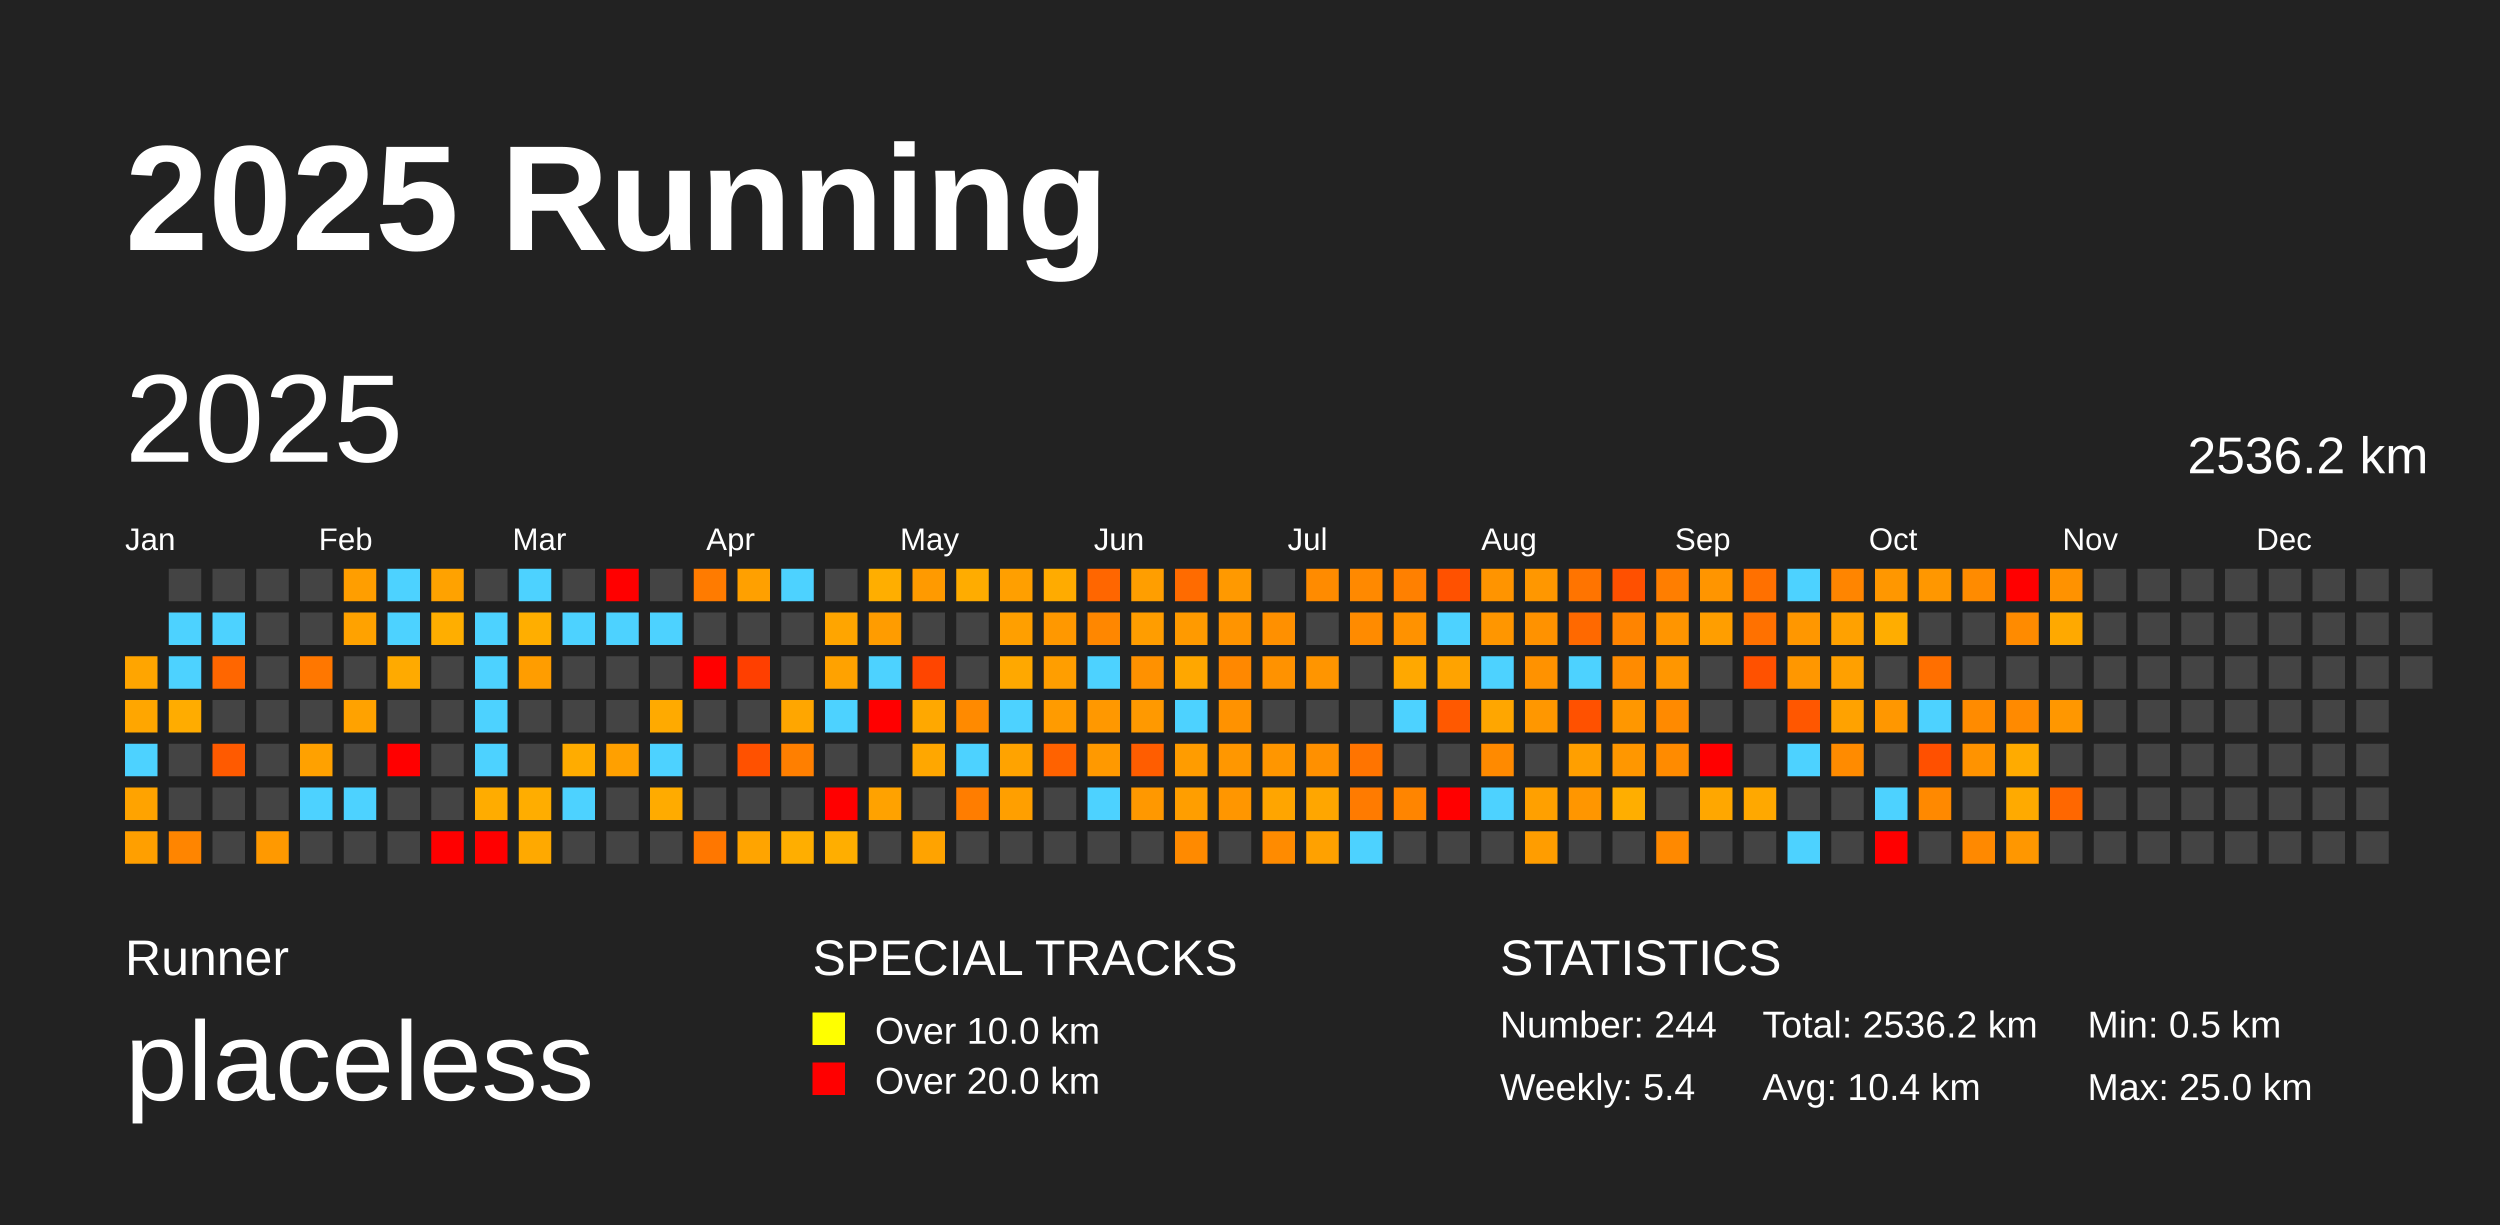
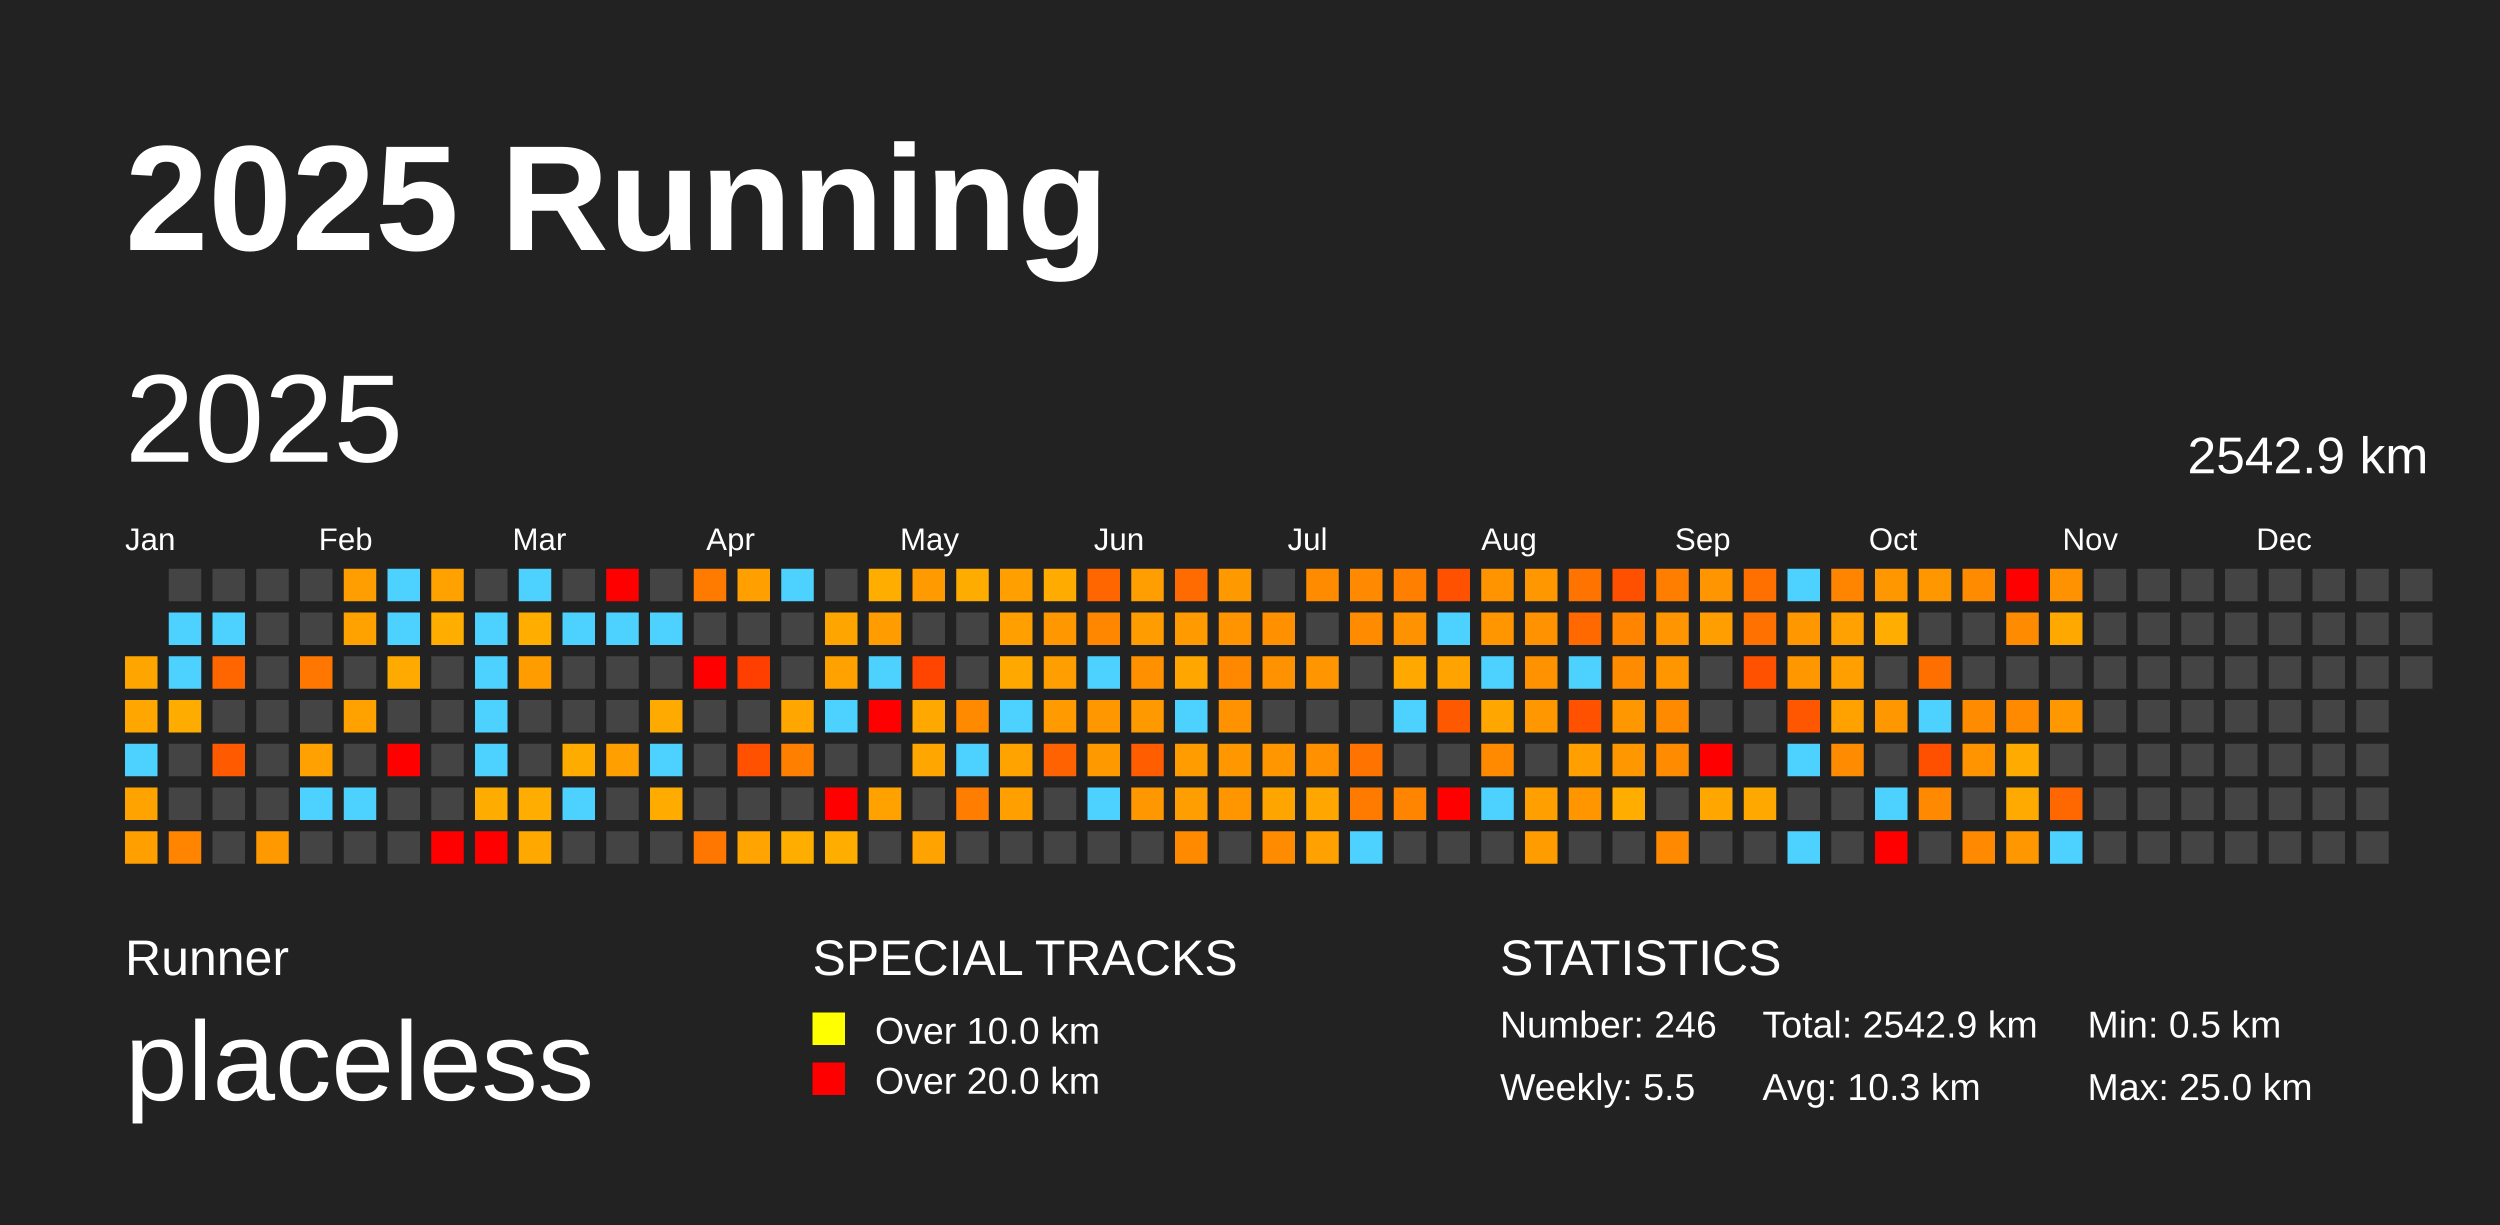
<svg xmlns="http://www.w3.org/2000/svg" baseProfile="full" height="98mm" version="1.1" viewBox="0,0,200,98" width="200mm">
  <defs />
  <rect fill="#222222" height="98" width="200" x="0" y="0" />
  <text fill="#FFFFFF" style="font-size:12px; font-family:Arial; font-weight:bold;" x="10" y="20">2025 Running</text>
  <text fill="#FFFFFF" style="font-size:4px; font-family:Arial" x="10" y="78">Runner</text>
  <text fill="#FFFFFF" style="font-size:9px; font-family:Arial" x="10" y="88">placeless</text>
  <text fill="#FFFFFF" style="font-size:4px; font-family:Arial" x="65" y="78">SPECIAL TRACKS</text>
  <rect fill="yellow" height="2.6" width="2.6" x="65" y="81" />
  <text fill="#FFFFFF" style="font-size:3px; font-family:Arial" x="70" y="83.5">Over 10.0 km</text>
  <rect fill="red" height="2.6" width="2.6" x="65" y="85" />
  <text fill="#FFFFFF" style="font-size:3px; font-family:Arial" x="70" y="87.5">Over 20.0 km</text>
  <text fill="#FFFFFF" style="font-size:4px; font-family:Arial" x="120" y="78">STATISTICS</text>
-   <text fill="#FFFFFF" style="font-size:3px; font-family:Arial" x="120" y="83">Number: 244</text>
-   <text fill="#FFFFFF" style="font-size:3px; font-family:Arial" x="120" y="88">Weekly: 5.4</text>
-   <text fill="#FFFFFF" style="font-size:3px; font-family:Arial" x="141" y="83">Total: 2536.2 km</text>
-   <text fill="#FFFFFF" style="font-size:3px; font-family:Arial" x="141" y="88">Avg: 10.4 km</text>
+   <text fill="#FFFFFF" style="font-size:3px; font-family:Arial" x="120" y="83">Number: 246</text>
+   <text fill="#FFFFFF" style="font-size:3px; font-family:Arial" x="120" y="88">Weekly: 5.5</text>
+   <text fill="#FFFFFF" style="font-size:3px; font-family:Arial" x="141" y="83">Total: 2542.9 km</text>
+   <text fill="#FFFFFF" style="font-size:3px; font-family:Arial" x="141" y="88">Avg: 10.3 km</text>
  <text fill="#FFFFFF" style="font-size:3px; font-family:Arial" x="167" y="83">Min: 0.5 km</text>
  <text fill="#FFFFFF" style="font-size:3px; font-family:Arial" x="167" y="88">Max: 25.0 km</text>
  <text dominant-baseline="hanging" fill="#FFFFFF" style="font-size:10.0px; font-family:Arial;" x="10" y="30">2025</text>
-   <text dominant-baseline="hanging" fill="#FFFFFF" style="font-size:4.125px; font-family:Arial;" x="175" y="35">2536.2 km</text>
+   <text dominant-baseline="hanging" fill="#FFFFFF" style="font-size:4.125px; font-family:Arial;" x="175" y="35">2542.9 km</text>
  <text fill="#FFFFFF" style="font-size:2.5px; font-family:Arial" x="10.0" y="44">Jan</text>
  <text fill="#FFFFFF" style="font-size:2.5px; font-family:Arial" x="25.5" y="44">Feb</text>
  <text fill="#FFFFFF" style="font-size:2.5px; font-family:Arial" x="41.0" y="44">Mar</text>
  <text fill="#FFFFFF" style="font-size:2.5px; font-family:Arial" x="56.5" y="44">Apr</text>
  <text fill="#FFFFFF" style="font-size:2.5px; font-family:Arial" x="72.0" y="44">May</text>
  <text fill="#FFFFFF" style="font-size:2.5px; font-family:Arial" x="87.5" y="44">Jun</text>
  <text fill="#FFFFFF" style="font-size:2.5px; font-family:Arial" x="103.0" y="44">Jul</text>
  <text fill="#FFFFFF" style="font-size:2.5px; font-family:Arial" x="118.5" y="44">Aug</text>
  <text fill="#FFFFFF" style="font-size:2.5px; font-family:Arial" x="134.0" y="44">Sep</text>
  <text fill="#FFFFFF" style="font-size:2.5px; font-family:Arial" x="149.5" y="44">Oct</text>
  <text fill="#FFFFFF" style="font-size:2.5px; font-family:Arial" x="165.0" y="44">Nov</text>
  <text fill="#FFFFFF" style="font-size:2.5px; font-family:Arial" x="180.5" y="44">Dec</text>
  <rect fill="#ffa500" height="2.6" width="2.6" x="10.0" y="52.5" />
  <rect fill="#ffa600" height="2.6" width="2.6" x="10.0" y="56.0" />
  <rect fill="#4dd2ff" height="2.6" width="2.6" x="10.0" y="59.5" />
  <rect fill="#ffa300" height="2.6" width="2.6" x="10.0" y="63.0" />
  <rect fill="#ff9f00" height="2.6" width="2.6" x="10.0" y="66.5" />
  <rect fill="#444444" height="2.6" width="2.6" x="13.5" y="45.5" />
  <rect fill="#4dd2ff" height="2.6" width="2.6" x="13.5" y="49.0" />
  <rect fill="#4dd2ff" height="2.6" width="2.6" x="13.5" y="52.5" />
  <rect fill="#ffac00" height="2.6" width="2.6" x="13.5" y="56.0" />
  <rect fill="#444444" height="2.6" width="2.6" x="13.5" y="59.5" />
  <rect fill="#444444" height="2.6" width="2.6" x="13.5" y="63.0" />
  <rect fill="#ff8500" height="2.6" width="2.6" x="13.5" y="66.5" />
  <rect fill="#444444" height="2.6" width="2.6" x="17.0" y="45.5" />
  <rect fill="#4dd2ff" height="2.6" width="2.6" x="17.0" y="49.0" />
  <rect fill="#ff6600" height="2.6" width="2.6" x="17.0" y="52.5" />
  <rect fill="#444444" height="2.6" width="2.6" x="17.0" y="56.0" />
  <rect fill="#ff5a00" height="2.6" width="2.6" x="17.0" y="59.5" />
  <rect fill="#444444" height="2.6" width="2.6" x="17.0" y="63.0" />
  <rect fill="#444444" height="2.6" width="2.6" x="17.0" y="66.5" />
  <rect fill="#444444" height="2.6" width="2.6" x="20.5" y="45.5" />
  <rect fill="#444444" height="2.6" width="2.6" x="20.5" y="49.0" />
  <rect fill="#444444" height="2.6" width="2.6" x="20.5" y="52.5" />
  <rect fill="#444444" height="2.6" width="2.6" x="20.5" y="56.0" />
  <rect fill="#444444" height="2.6" width="2.6" x="20.5" y="59.5" />
  <rect fill="#444444" height="2.6" width="2.6" x="20.5" y="63.0" />
  <rect fill="#ff9900" height="2.6" width="2.6" x="20.5" y="66.5" />
  <rect fill="#444444" height="2.6" width="2.6" x="24.0" y="45.5" />
  <rect fill="#444444" height="2.6" width="2.6" x="24.0" y="49.0" />
  <rect fill="#ff7700" height="2.6" width="2.6" x="24.0" y="52.5" />
  <rect fill="#444444" height="2.6" width="2.6" x="24.0" y="56.0" />
  <rect fill="#ffa100" height="2.6" width="2.6" x="24.0" y="59.5" />
  <rect fill="#4dd2ff" height="2.6" width="2.6" x="24.0" y="63.0" />
  <rect fill="#444444" height="2.6" width="2.6" x="24.0" y="66.5" />
  <rect fill="#ff9e00" height="2.6" width="2.6" x="27.5" y="45.5" />
  <rect fill="#ffa200" height="2.6" width="2.6" x="27.5" y="49.0" />
  <rect fill="#444444" height="2.6" width="2.6" x="27.5" y="52.5" />
  <rect fill="#ffa200" height="2.6" width="2.6" x="27.5" y="56.0" />
  <rect fill="#444444" height="2.6" width="2.6" x="27.5" y="59.5" />
  <rect fill="#4dd2ff" height="2.6" width="2.6" x="27.5" y="63.0" />
  <rect fill="#444444" height="2.6" width="2.6" x="27.5" y="66.5" />
  <rect fill="#4dd2ff" height="2.6" width="2.6" x="31.0" y="45.5" />
  <rect fill="#4dd2ff" height="2.6" width="2.6" x="31.0" y="49.0" />
  <rect fill="#ffaa00" height="2.6" width="2.6" x="31.0" y="52.5" />
  <rect fill="#444444" height="2.6" width="2.6" x="31.0" y="56.0" />
  <rect fill="red" height="2.6" width="2.6" x="31.0" y="59.5" />
  <rect fill="#444444" height="2.6" width="2.6" x="31.0" y="63.0" />
  <rect fill="#444444" height="2.6" width="2.6" x="31.0" y="66.5" />
  <rect fill="#ffa200" height="2.6" width="2.6" x="34.5" y="45.5" />
  <rect fill="#ffae00" height="2.6" width="2.6" x="34.5" y="49.0" />
  <rect fill="#444444" height="2.6" width="2.6" x="34.5" y="52.5" />
  <rect fill="#444444" height="2.6" width="2.6" x="34.5" y="56.0" />
  <rect fill="#444444" height="2.6" width="2.6" x="34.5" y="59.5" />
  <rect fill="#444444" height="2.6" width="2.6" x="34.5" y="63.0" />
  <rect fill="red" height="2.6" width="2.6" x="34.5" y="66.5" />
  <rect fill="#444444" height="2.6" width="2.6" x="38.0" y="45.5" />
  <rect fill="#4dd2ff" height="2.6" width="2.6" x="38.0" y="49.0" />
  <rect fill="#4dd2ff" height="2.6" width="2.6" x="38.0" y="52.5" />
  <rect fill="#4dd2ff" height="2.6" width="2.6" x="38.0" y="56.0" />
  <rect fill="#4dd2ff" height="2.6" width="2.6" x="38.0" y="59.5" />
  <rect fill="#ffac00" height="2.6" width="2.6" x="38.0" y="63.0" />
  <rect fill="red" height="2.6" width="2.6" x="38.0" y="66.5" />
  <rect fill="#4dd2ff" height="2.6" width="2.6" x="41.5" y="45.5" />
  <rect fill="#ffae00" height="2.6" width="2.6" x="41.5" y="49.0" />
  <rect fill="#ff9d00" height="2.6" width="2.6" x="41.5" y="52.5" />
  <rect fill="#444444" height="2.6" width="2.6" x="41.5" y="56.0" />
  <rect fill="#444444" height="2.6" width="2.6" x="41.5" y="59.5" />
  <rect fill="#ffad00" height="2.6" width="2.6" x="41.5" y="63.0" />
  <rect fill="#ffa900" height="2.6" width="2.6" x="41.5" y="66.5" />
  <rect fill="#444444" height="2.6" width="2.6" x="45.0" y="45.5" />
  <rect fill="#4dd2ff" height="2.6" width="2.6" x="45.0" y="49.0" />
  <rect fill="#444444" height="2.6" width="2.6" x="45.0" y="52.5" />
  <rect fill="#444444" height="2.6" width="2.6" x="45.0" y="56.0" />
  <rect fill="#ffac00" height="2.6" width="2.6" x="45.0" y="59.5" />
  <rect fill="#4dd2ff" height="2.6" width="2.6" x="45.0" y="63.0" />
  <rect fill="#444444" height="2.6" width="2.6" x="45.0" y="66.5" />
  <rect fill="red" height="2.6" width="2.6" x="48.5" y="45.5" />
  <rect fill="#4dd2ff" height="2.6" width="2.6" x="48.5" y="49.0" />
  <rect fill="#444444" height="2.6" width="2.6" x="48.5" y="52.5" />
  <rect fill="#444444" height="2.6" width="2.6" x="48.5" y="56.0" />
  <rect fill="#ffa000" height="2.6" width="2.6" x="48.5" y="59.5" />
  <rect fill="#444444" height="2.6" width="2.6" x="48.5" y="63.0" />
  <rect fill="#444444" height="2.6" width="2.6" x="48.5" y="66.5" />
  <rect fill="#444444" height="2.6" width="2.6" x="52.0" y="45.5" />
  <rect fill="#4dd2ff" height="2.6" width="2.6" x="52.0" y="49.0" />
  <rect fill="#444444" height="2.6" width="2.6" x="52.0" y="52.5" />
  <rect fill="#ffaa00" height="2.6" width="2.6" x="52.0" y="56.0" />
  <rect fill="#4dd2ff" height="2.6" width="2.6" x="52.0" y="59.5" />
  <rect fill="#ffab00" height="2.6" width="2.6" x="52.0" y="63.0" />
  <rect fill="#444444" height="2.6" width="2.6" x="52.0" y="66.5" />
  <rect fill="#ff7b00" height="2.6" width="2.6" x="55.5" y="45.5" />
  <rect fill="#444444" height="2.6" width="2.6" x="55.5" y="49.0" />
  <rect fill="red" height="2.6" width="2.6" x="55.5" y="52.5" />
  <rect fill="#444444" height="2.6" width="2.6" x="55.5" y="56.0" />
  <rect fill="#444444" height="2.6" width="2.6" x="55.5" y="59.5" />
  <rect fill="#444444" height="2.6" width="2.6" x="55.5" y="63.0" />
  <rect fill="#ff7700" height="2.6" width="2.6" x="55.5" y="66.5" />
  <rect fill="#ffa000" height="2.6" width="2.6" x="59.0" y="45.5" />
  <rect fill="#444444" height="2.6" width="2.6" x="59.0" y="49.0" />
  <rect fill="#ff3f00" height="2.6" width="2.6" x="59.0" y="52.5" />
  <rect fill="#444444" height="2.6" width="2.6" x="59.0" y="56.0" />
  <rect fill="#ff5100" height="2.6" width="2.6" x="59.0" y="59.5" />
  <rect fill="#444444" height="2.6" width="2.6" x="59.0" y="63.0" />
  <rect fill="#ffa400" height="2.6" width="2.6" x="59.0" y="66.5" />
  <rect fill="#4dd2ff" height="2.6" width="2.6" x="62.5" y="45.5" />
  <rect fill="#444444" height="2.6" width="2.6" x="62.5" y="49.0" />
  <rect fill="#444444" height="2.6" width="2.6" x="62.5" y="52.5" />
  <rect fill="#ffa600" height="2.6" width="2.6" x="62.5" y="56.0" />
  <rect fill="#ff7f00" height="2.6" width="2.6" x="62.5" y="59.5" />
  <rect fill="#444444" height="2.6" width="2.6" x="62.5" y="63.0" />
  <rect fill="#ffae00" height="2.6" width="2.6" x="62.5" y="66.5" />
  <rect fill="#444444" height="2.6" width="2.6" x="66.0" y="45.5" />
  <rect fill="#ffa500" height="2.6" width="2.6" x="66.0" y="49.0" />
  <rect fill="#ffa200" height="2.6" width="2.6" x="66.0" y="52.5" />
  <rect fill="#4dd2ff" height="2.6" width="2.6" x="66.0" y="56.0" />
  <rect fill="#444444" height="2.6" width="2.6" x="66.0" y="59.5" />
  <rect fill="red" height="2.6" width="2.6" x="66.0" y="63.0" />
  <rect fill="#ffae00" height="2.6" width="2.6" x="66.0" y="66.5" />
  <rect fill="#ffae00" height="2.6" width="2.6" x="69.5" y="45.5" />
  <rect fill="#ff9c00" height="2.6" width="2.6" x="69.5" y="49.0" />
  <rect fill="#4dd2ff" height="2.6" width="2.6" x="69.5" y="52.5" />
  <rect fill="red" height="2.6" width="2.6" x="69.5" y="56.0" />
  <rect fill="#444444" height="2.6" width="2.6" x="69.5" y="59.5" />
  <rect fill="#ffa200" height="2.6" width="2.6" x="69.5" y="63.0" />
  <rect fill="#444444" height="2.6" width="2.6" x="69.5" y="66.5" />
  <rect fill="#ff9a00" height="2.6" width="2.6" x="73.0" y="45.5" />
  <rect fill="#444444" height="2.6" width="2.6" x="73.0" y="49.0" />
  <rect fill="#ff4500" height="2.6" width="2.6" x="73.0" y="52.5" />
  <rect fill="#ffa800" height="2.6" width="2.6" x="73.0" y="56.0" />
  <rect fill="#ffa700" height="2.6" width="2.6" x="73.0" y="59.5" />
  <rect fill="#444444" height="2.6" width="2.6" x="73.0" y="63.0" />
  <rect fill="#ffa300" height="2.6" width="2.6" x="73.0" y="66.5" />
  <rect fill="#ffac00" height="2.6" width="2.6" x="76.5" y="45.5" />
  <rect fill="#444444" height="2.6" width="2.6" x="76.5" y="49.0" />
  <rect fill="#444444" height="2.6" width="2.6" x="76.5" y="52.5" />
  <rect fill="#ff8a00" height="2.6" width="2.6" x="76.5" y="56.0" />
  <rect fill="#4dd2ff" height="2.6" width="2.6" x="76.5" y="59.5" />
  <rect fill="#ff7d00" height="2.6" width="2.6" x="76.5" y="63.0" />
  <rect fill="#444444" height="2.6" width="2.6" x="76.5" y="66.5" />
  <rect fill="#ff9f00" height="2.6" width="2.6" x="80.0" y="45.5" />
  <rect fill="#ff9f00" height="2.6" width="2.6" x="80.0" y="49.0" />
  <rect fill="#ffa800" height="2.6" width="2.6" x="80.0" y="52.5" />
  <rect fill="#4dd2ff" height="2.6" width="2.6" x="80.0" y="56.0" />
  <rect fill="#ffa300" height="2.6" width="2.6" x="80.0" y="59.5" />
  <rect fill="#ff9f00" height="2.6" width="2.6" x="80.0" y="63.0" />
  <rect fill="#444444" height="2.6" width="2.6" x="80.0" y="66.5" />
  <rect fill="#ffab00" height="2.6" width="2.6" x="83.5" y="45.5" />
  <rect fill="#ff9800" height="2.6" width="2.6" x="83.5" y="49.0" />
  <rect fill="#ff9e00" height="2.6" width="2.6" x="83.5" y="52.5" />
  <rect fill="#ff9b00" height="2.6" width="2.6" x="83.5" y="56.0" />
  <rect fill="#ff6200" height="2.6" width="2.6" x="83.5" y="59.5" />
  <rect fill="#444444" height="2.6" width="2.6" x="83.5" y="63.0" />
  <rect fill="#444444" height="2.6" width="2.6" x="83.5" y="66.5" />
  <rect fill="#ff6600" height="2.6" width="2.6" x="87.0" y="45.5" />
  <rect fill="#ff8700" height="2.6" width="2.6" x="87.0" y="49.0" />
  <rect fill="#4dd2ff" height="2.6" width="2.6" x="87.0" y="52.5" />
  <rect fill="#ff9800" height="2.6" width="2.6" x="87.0" y="56.0" />
  <rect fill="#ff9900" height="2.6" width="2.6" x="87.0" y="59.5" />
  <rect fill="#4dd2ff" height="2.6" width="2.6" x="87.0" y="63.0" />
  <rect fill="#444444" height="2.6" width="2.6" x="87.0" y="66.5" />
  <rect fill="#ff9e00" height="2.6" width="2.6" x="90.5" y="45.5" />
  <rect fill="#ff9d00" height="2.6" width="2.6" x="90.5" y="49.0" />
  <rect fill="#ff9100" height="2.6" width="2.6" x="90.5" y="52.5" />
  <rect fill="#ff9900" height="2.6" width="2.6" x="90.5" y="56.0" />
  <rect fill="#ff5d00" height="2.6" width="2.6" x="90.5" y="59.5" />
  <rect fill="#ff9800" height="2.6" width="2.6" x="90.5" y="63.0" />
  <rect fill="#444444" height="2.6" width="2.6" x="90.5" y="66.5" />
  <rect fill="#ff6b00" height="2.6" width="2.6" x="94.0" y="45.5" />
  <rect fill="#ff9a00" height="2.6" width="2.6" x="94.0" y="49.0" />
  <rect fill="#ffa700" height="2.6" width="2.6" x="94.0" y="52.5" />
  <rect fill="#4dd2ff" height="2.6" width="2.6" x="94.0" y="56.0" />
  <rect fill="#ff9c00" height="2.6" width="2.6" x="94.0" y="59.5" />
  <rect fill="#ff9e00" height="2.6" width="2.6" x="94.0" y="63.0" />
  <rect fill="#ff8a00" height="2.6" width="2.6" x="94.0" y="66.5" />
  <rect fill="#ff9900" height="2.6" width="2.6" x="97.5" y="45.5" />
  <rect fill="#ff9400" height="2.6" width="2.6" x="97.5" y="49.0" />
  <rect fill="#ff8800" height="2.6" width="2.6" x="97.5" y="52.5" />
  <rect fill="#ff9200" height="2.6" width="2.6" x="97.5" y="56.0" />
  <rect fill="#ff9700" height="2.6" width="2.6" x="97.5" y="59.5" />
  <rect fill="#ff9600" height="2.6" width="2.6" x="97.5" y="63.0" />
  <rect fill="#444444" height="2.6" width="2.6" x="97.5" y="66.5" />
  <rect fill="#444444" height="2.6" width="2.6" x="101.0" y="45.5" />
  <rect fill="#ff9000" height="2.6" width="2.6" x="101.0" y="49.0" />
  <rect fill="#ff9200" height="2.6" width="2.6" x="101.0" y="52.5" />
  <rect fill="#444444" height="2.6" width="2.6" x="101.0" y="56.0" />
  <rect fill="#ff9600" height="2.6" width="2.6" x="101.0" y="59.5" />
  <rect fill="#ffa500" height="2.6" width="2.6" x="101.0" y="63.0" />
  <rect fill="#ff8b00" height="2.6" width="2.6" x="101.0" y="66.5" />
  <rect fill="#ff8b00" height="2.6" width="2.6" x="104.5" y="45.5" />
  <rect fill="#444444" height="2.6" width="2.6" x="104.5" y="49.0" />
  <rect fill="#ff9500" height="2.6" width="2.6" x="104.5" y="52.5" />
  <rect fill="#444444" height="2.6" width="2.6" x="104.5" y="56.0" />
  <rect fill="#ff9000" height="2.6" width="2.6" x="104.5" y="59.5" />
  <rect fill="#ffa600" height="2.6" width="2.6" x="104.5" y="63.0" />
  <rect fill="#ffa100" height="2.6" width="2.6" x="104.5" y="66.5" />
  <rect fill="#ff8900" height="2.6" width="2.6" x="108.0" y="45.5" />
  <rect fill="#ff8b00" height="2.6" width="2.6" x="108.0" y="49.0" />
  <rect fill="#444444" height="2.6" width="2.6" x="108.0" y="52.5" />
  <rect fill="#444444" height="2.6" width="2.6" x="108.0" y="56.0" />
  <rect fill="#ff7400" height="2.6" width="2.6" x="108.0" y="59.5" />
  <rect fill="#ff7b00" height="2.6" width="2.6" x="108.0" y="63.0" />
  <rect fill="#4dd2ff" height="2.6" width="2.6" x="108.0" y="66.5" />
  <rect fill="#ff8000" height="2.6" width="2.6" x="111.5" y="45.5" />
  <rect fill="#ff9200" height="2.6" width="2.6" x="111.5" y="49.0" />
  <rect fill="#ffa800" height="2.6" width="2.6" x="111.5" y="52.5" />
  <rect fill="#4dd2ff" height="2.6" width="2.6" x="111.5" y="56.0" />
  <rect fill="#444444" height="2.6" width="2.6" x="111.5" y="59.5" />
  <rect fill="#ff8500" height="2.6" width="2.6" x="111.5" y="63.0" />
  <rect fill="#444444" height="2.6" width="2.6" x="111.5" y="66.5" />
  <rect fill="#ff5100" height="2.6" width="2.6" x="115.0" y="45.5" />
  <rect fill="#4dd2ff" height="2.6" width="2.6" x="115.0" y="49.0" />
  <rect fill="#ffa300" height="2.6" width="2.6" x="115.0" y="52.5" />
  <rect fill="#ff5900" height="2.6" width="2.6" x="115.0" y="56.0" />
  <rect fill="#444444" height="2.6" width="2.6" x="115.0" y="59.5" />
  <rect fill="red" height="2.6" width="2.6" x="115.0" y="63.0" />
  <rect fill="#444444" height="2.6" width="2.6" x="115.0" y="66.5" />
  <rect fill="#ff9400" height="2.6" width="2.6" x="118.5" y="45.5" />
  <rect fill="#ff9600" height="2.6" width="2.6" x="118.5" y="49.0" />
  <rect fill="#4dd2ff" height="2.6" width="2.6" x="118.5" y="52.5" />
  <rect fill="#ffa600" height="2.6" width="2.6" x="118.5" y="56.0" />
  <rect fill="#ff8a00" height="2.6" width="2.6" x="118.5" y="59.5" />
  <rect fill="#4dd2ff" height="2.6" width="2.6" x="118.5" y="63.0" />
  <rect fill="#444444" height="2.6" width="2.6" x="118.5" y="66.5" />
  <rect fill="#ff9700" height="2.6" width="2.6" x="122.0" y="45.5" />
  <rect fill="#ff9200" height="2.6" width="2.6" x="122.0" y="49.0" />
  <rect fill="#ff9200" height="2.6" width="2.6" x="122.0" y="52.5" />
  <rect fill="#ff9700" height="2.6" width="2.6" x="122.0" y="56.0" />
  <rect fill="#444444" height="2.6" width="2.6" x="122.0" y="59.5" />
  <rect fill="#ffa000" height="2.6" width="2.6" x="122.0" y="63.0" />
  <rect fill="#ff9d00" height="2.6" width="2.6" x="122.0" y="66.5" />
  <rect fill="#ff7400" height="2.6" width="2.6" x="125.5" y="45.5" />
  <rect fill="#ff6900" height="2.6" width="2.6" x="125.5" y="49.0" />
  <rect fill="#4dd2ff" height="2.6" width="2.6" x="125.5" y="52.5" />
  <rect fill="#ff5100" height="2.6" width="2.6" x="125.5" y="56.0" />
  <rect fill="#ff9f00" height="2.6" width="2.6" x="125.5" y="59.5" />
  <rect fill="#ff9600" height="2.6" width="2.6" x="125.5" y="63.0" />
  <rect fill="#444444" height="2.6" width="2.6" x="125.5" y="66.5" />
  <rect fill="#ff5000" height="2.6" width="2.6" x="129.0" y="45.5" />
  <rect fill="#ff8400" height="2.6" width="2.6" x="129.0" y="49.0" />
  <rect fill="#ff8b00" height="2.6" width="2.6" x="129.0" y="52.5" />
  <rect fill="#ff9700" height="2.6" width="2.6" x="129.0" y="56.0" />
  <rect fill="#ff9700" height="2.6" width="2.6" x="129.0" y="59.5" />
  <rect fill="#ffae00" height="2.6" width="2.6" x="129.0" y="63.0" />
  <rect fill="#444444" height="2.6" width="2.6" x="129.0" y="66.5" />
  <rect fill="#ff7e00" height="2.6" width="2.6" x="132.5" y="45.5" />
  <rect fill="#ff9500" height="2.6" width="2.6" x="132.5" y="49.0" />
  <rect fill="#ff9600" height="2.6" width="2.6" x="132.5" y="52.5" />
  <rect fill="#ff8a00" height="2.6" width="2.6" x="132.5" y="56.0" />
  <rect fill="#ff8b00" height="2.6" width="2.6" x="132.5" y="59.5" />
  <rect fill="#444444" height="2.6" width="2.6" x="132.5" y="63.0" />
  <rect fill="#ff8900" height="2.6" width="2.6" x="132.5" y="66.5" />
  <rect fill="#ff9500" height="2.6" width="2.6" x="136.0" y="45.5" />
  <rect fill="#ff9e00" height="2.6" width="2.6" x="136.0" y="49.0" />
  <rect fill="#444444" height="2.6" width="2.6" x="136.0" y="52.5" />
  <rect fill="#444444" height="2.6" width="2.6" x="136.0" y="56.0" />
  <rect fill="red" height="2.6" width="2.6" x="136.0" y="59.5" />
  <rect fill="#ffa700" height="2.6" width="2.6" x="136.0" y="63.0" />
  <rect fill="#444444" height="2.6" width="2.6" x="136.0" y="66.5" />
  <rect fill="#ff7000" height="2.6" width="2.6" x="139.5" y="45.5" />
  <rect fill="#ff7100" height="2.6" width="2.6" x="139.5" y="49.0" />
  <rect fill="#ff5100" height="2.6" width="2.6" x="139.5" y="52.5" />
  <rect fill="#444444" height="2.6" width="2.6" x="139.5" y="56.0" />
  <rect fill="#444444" height="2.6" width="2.6" x="139.5" y="59.5" />
  <rect fill="#ffa800" height="2.6" width="2.6" x="139.5" y="63.0" />
  <rect fill="#444444" height="2.6" width="2.6" x="139.5" y="66.5" />
  <rect fill="#4dd2ff" height="2.6" width="2.6" x="143.0" y="45.5" />
  <rect fill="#ff9700" height="2.6" width="2.6" x="143.0" y="49.0" />
  <rect fill="#ff9700" height="2.6" width="2.6" x="143.0" y="52.5" />
  <rect fill="#ff5700" height="2.6" width="2.6" x="143.0" y="56.0" />
  <rect fill="#4dd2ff" height="2.6" width="2.6" x="143.0" y="59.5" />
  <rect fill="#444444" height="2.6" width="2.6" x="143.0" y="63.0" />
  <rect fill="#4dd2ff" height="2.6" width="2.6" x="143.0" y="66.5" />
  <rect fill="#ff8500" height="2.6" width="2.6" x="146.5" y="45.5" />
  <rect fill="#ffa100" height="2.6" width="2.6" x="146.5" y="49.0" />
  <rect fill="#ffa000" height="2.6" width="2.6" x="146.5" y="52.5" />
  <rect fill="#ffa200" height="2.6" width="2.6" x="146.5" y="56.0" />
  <rect fill="#ff8b00" height="2.6" width="2.6" x="146.5" y="59.5" />
  <rect fill="#444444" height="2.6" width="2.6" x="146.5" y="63.0" />
  <rect fill="#444444" height="2.6" width="2.6" x="146.5" y="66.5" />
  <rect fill="#ff9700" height="2.6" width="2.6" x="150.0" y="45.5" />
  <rect fill="#ffad00" height="2.6" width="2.6" x="150.0" y="49.0" />
  <rect fill="#444444" height="2.6" width="2.6" x="150.0" y="52.5" />
  <rect fill="#ff9700" height="2.6" width="2.6" x="150.0" y="56.0" />
  <rect fill="#444444" height="2.6" width="2.6" x="150.0" y="59.5" />
  <rect fill="#4dd2ff" height="2.6" width="2.6" x="150.0" y="63.0" />
  <rect fill="red" height="2.6" width="2.6" x="150.0" y="66.5" />
  <rect fill="#ff9700" height="2.6" width="2.6" x="153.5" y="45.5" />
  <rect fill="#444444" height="2.6" width="2.6" x="153.5" y="49.0" />
  <rect fill="#ff6f00" height="2.6" width="2.6" x="153.5" y="52.5" />
  <rect fill="#4dd2ff" height="2.6" width="2.6" x="153.5" y="56.0" />
  <rect fill="#ff5000" height="2.6" width="2.6" x="153.5" y="59.5" />
  <rect fill="#ff8900" height="2.6" width="2.6" x="153.5" y="63.0" />
  <rect fill="#444444" height="2.6" width="2.6" x="153.5" y="66.5" />
  <rect fill="#ff8b00" height="2.6" width="2.6" x="157.0" y="45.5" />
  <rect fill="#444444" height="2.6" width="2.6" x="157.0" y="49.0" />
  <rect fill="#444444" height="2.6" width="2.6" x="157.0" y="52.5" />
  <rect fill="#ff8b00" height="2.6" width="2.6" x="157.0" y="56.0" />
  <rect fill="#ff9300" height="2.6" width="2.6" x="157.0" y="59.5" />
  <rect fill="#444444" height="2.6" width="2.6" x="157.0" y="63.0" />
  <rect fill="#ff8900" height="2.6" width="2.6" x="157.0" y="66.5" />
  <rect fill="red" height="2.6" width="2.6" x="160.5" y="45.5" />
  <rect fill="#ff8b00" height="2.6" width="2.6" x="160.5" y="49.0" />
  <rect fill="#444444" height="2.6" width="2.6" x="160.5" y="52.5" />
  <rect fill="#ff8a00" height="2.6" width="2.6" x="160.5" y="56.0" />
  <rect fill="#ffab00" height="2.6" width="2.6" x="160.5" y="59.5" />
  <rect fill="#ffaa00" height="2.6" width="2.6" x="160.5" y="63.0" />
  <rect fill="#ff9700" height="2.6" width="2.6" x="160.5" y="66.5" />
  <rect fill="#ff9200" height="2.6" width="2.6" x="164.0" y="45.5" />
  <rect fill="#ffa900" height="2.6" width="2.6" x="164.0" y="49.0" />
  <rect fill="#444444" height="2.6" width="2.6" x="164.0" y="52.5" />
  <rect fill="#ff9700" height="2.6" width="2.6" x="164.0" y="56.0" />
  <rect fill="#444444" height="2.6" width="2.6" x="164.0" y="59.5" />
  <rect fill="#ff6700" height="2.6" width="2.6" x="164.0" y="63.0" />
-   <rect fill="#444444" height="2.6" width="2.6" x="164.0" y="66.5" />
+   <rect fill="#4dd2ff" height="2.6" width="2.6" x="164.0" y="66.5" />
  <rect fill="#444444" height="2.6" width="2.6" x="167.5" y="45.5" />
  <rect fill="#444444" height="2.6" width="2.6" x="167.5" y="49.0" />
  <rect fill="#444444" height="2.6" width="2.6" x="167.5" y="52.5" />
  <rect fill="#444444" height="2.6" width="2.6" x="167.5" y="56.0" />
  <rect fill="#444444" height="2.6" width="2.6" x="167.5" y="59.5" />
  <rect fill="#444444" height="2.6" width="2.6" x="167.5" y="63.0" />
  <rect fill="#444444" height="2.6" width="2.6" x="167.5" y="66.5" />
  <rect fill="#444444" height="2.6" width="2.6" x="171.0" y="45.5" />
  <rect fill="#444444" height="2.6" width="2.6" x="171.0" y="49.0" />
  <rect fill="#444444" height="2.6" width="2.6" x="171.0" y="52.5" />
  <rect fill="#444444" height="2.6" width="2.6" x="171.0" y="56.0" />
  <rect fill="#444444" height="2.6" width="2.6" x="171.0" y="59.5" />
  <rect fill="#444444" height="2.6" width="2.6" x="171.0" y="63.0" />
  <rect fill="#444444" height="2.6" width="2.6" x="171.0" y="66.5" />
  <rect fill="#444444" height="2.6" width="2.6" x="174.5" y="45.5" />
  <rect fill="#444444" height="2.6" width="2.6" x="174.5" y="49.0" />
  <rect fill="#444444" height="2.6" width="2.6" x="174.5" y="52.5" />
  <rect fill="#444444" height="2.6" width="2.6" x="174.5" y="56.0" />
  <rect fill="#444444" height="2.6" width="2.6" x="174.5" y="59.5" />
  <rect fill="#444444" height="2.6" width="2.6" x="174.5" y="63.0" />
  <rect fill="#444444" height="2.6" width="2.6" x="174.5" y="66.5" />
  <rect fill="#444444" height="2.6" width="2.6" x="178.0" y="45.5" />
  <rect fill="#444444" height="2.6" width="2.6" x="178.0" y="49.0" />
  <rect fill="#444444" height="2.6" width="2.6" x="178.0" y="52.5" />
  <rect fill="#444444" height="2.6" width="2.6" x="178.0" y="56.0" />
  <rect fill="#444444" height="2.6" width="2.6" x="178.0" y="59.5" />
  <rect fill="#444444" height="2.6" width="2.6" x="178.0" y="63.0" />
  <rect fill="#444444" height="2.6" width="2.6" x="178.0" y="66.5" />
  <rect fill="#444444" height="2.6" width="2.6" x="181.5" y="45.5" />
  <rect fill="#444444" height="2.6" width="2.6" x="181.5" y="49.0" />
  <rect fill="#444444" height="2.6" width="2.6" x="181.5" y="52.5" />
  <rect fill="#444444" height="2.6" width="2.6" x="181.5" y="56.0" />
  <rect fill="#444444" height="2.6" width="2.6" x="181.5" y="59.5" />
  <rect fill="#444444" height="2.6" width="2.6" x="181.5" y="63.0" />
  <rect fill="#444444" height="2.6" width="2.6" x="181.5" y="66.5" />
  <rect fill="#444444" height="2.6" width="2.6" x="185.0" y="45.5" />
  <rect fill="#444444" height="2.6" width="2.6" x="185.0" y="49.0" />
  <rect fill="#444444" height="2.6" width="2.6" x="185.0" y="52.5" />
  <rect fill="#444444" height="2.6" width="2.6" x="185.0" y="56.0" />
  <rect fill="#444444" height="2.6" width="2.6" x="185.0" y="59.5" />
  <rect fill="#444444" height="2.6" width="2.6" x="185.0" y="63.0" />
  <rect fill="#444444" height="2.6" width="2.6" x="185.0" y="66.5" />
  <rect fill="#444444" height="2.6" width="2.6" x="188.5" y="45.5" />
  <rect fill="#444444" height="2.6" width="2.6" x="188.5" y="49.0" />
  <rect fill="#444444" height="2.6" width="2.6" x="188.5" y="52.5" />
  <rect fill="#444444" height="2.6" width="2.6" x="188.5" y="56.0" />
  <rect fill="#444444" height="2.6" width="2.6" x="188.5" y="59.5" />
  <rect fill="#444444" height="2.6" width="2.6" x="188.5" y="63.0" />
  <rect fill="#444444" height="2.6" width="2.6" x="188.5" y="66.5" />
  <rect fill="#444444" height="2.6" width="2.6" x="192.0" y="45.5" />
  <rect fill="#444444" height="2.6" width="2.6" x="192.0" y="49.0" />
  <rect fill="#444444" height="2.6" width="2.6" x="192.0" y="52.5" />
</svg>
